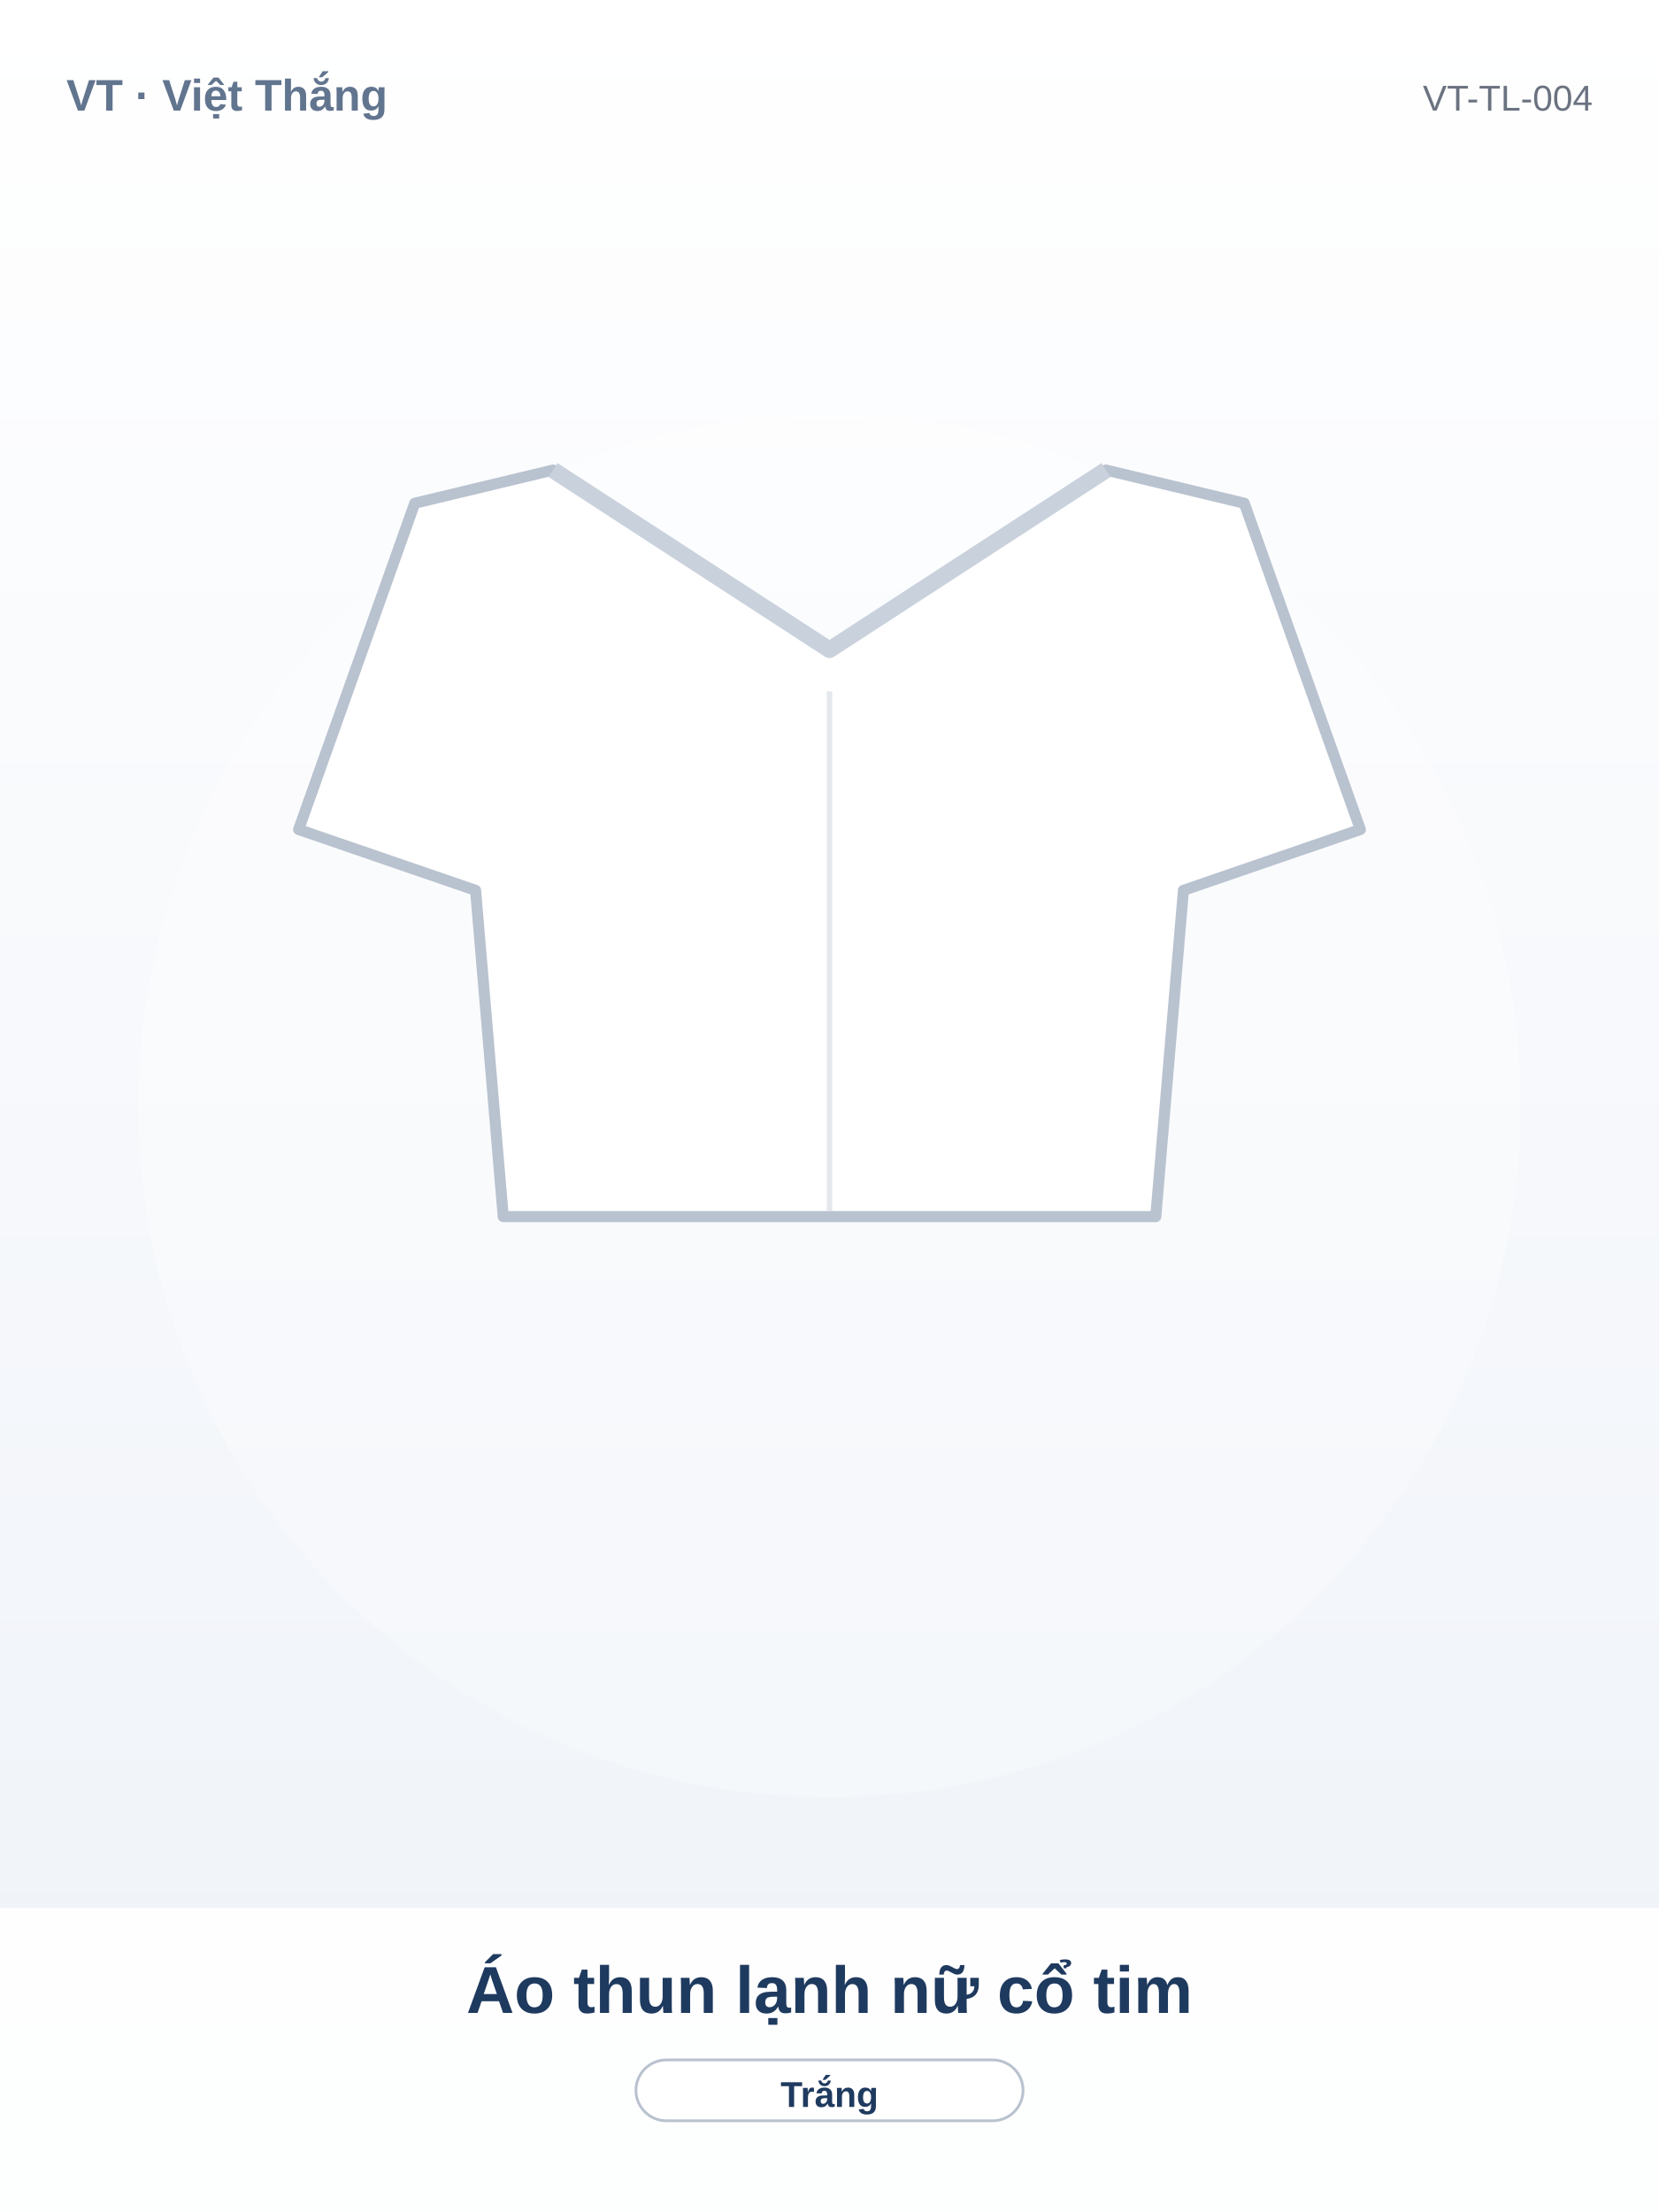
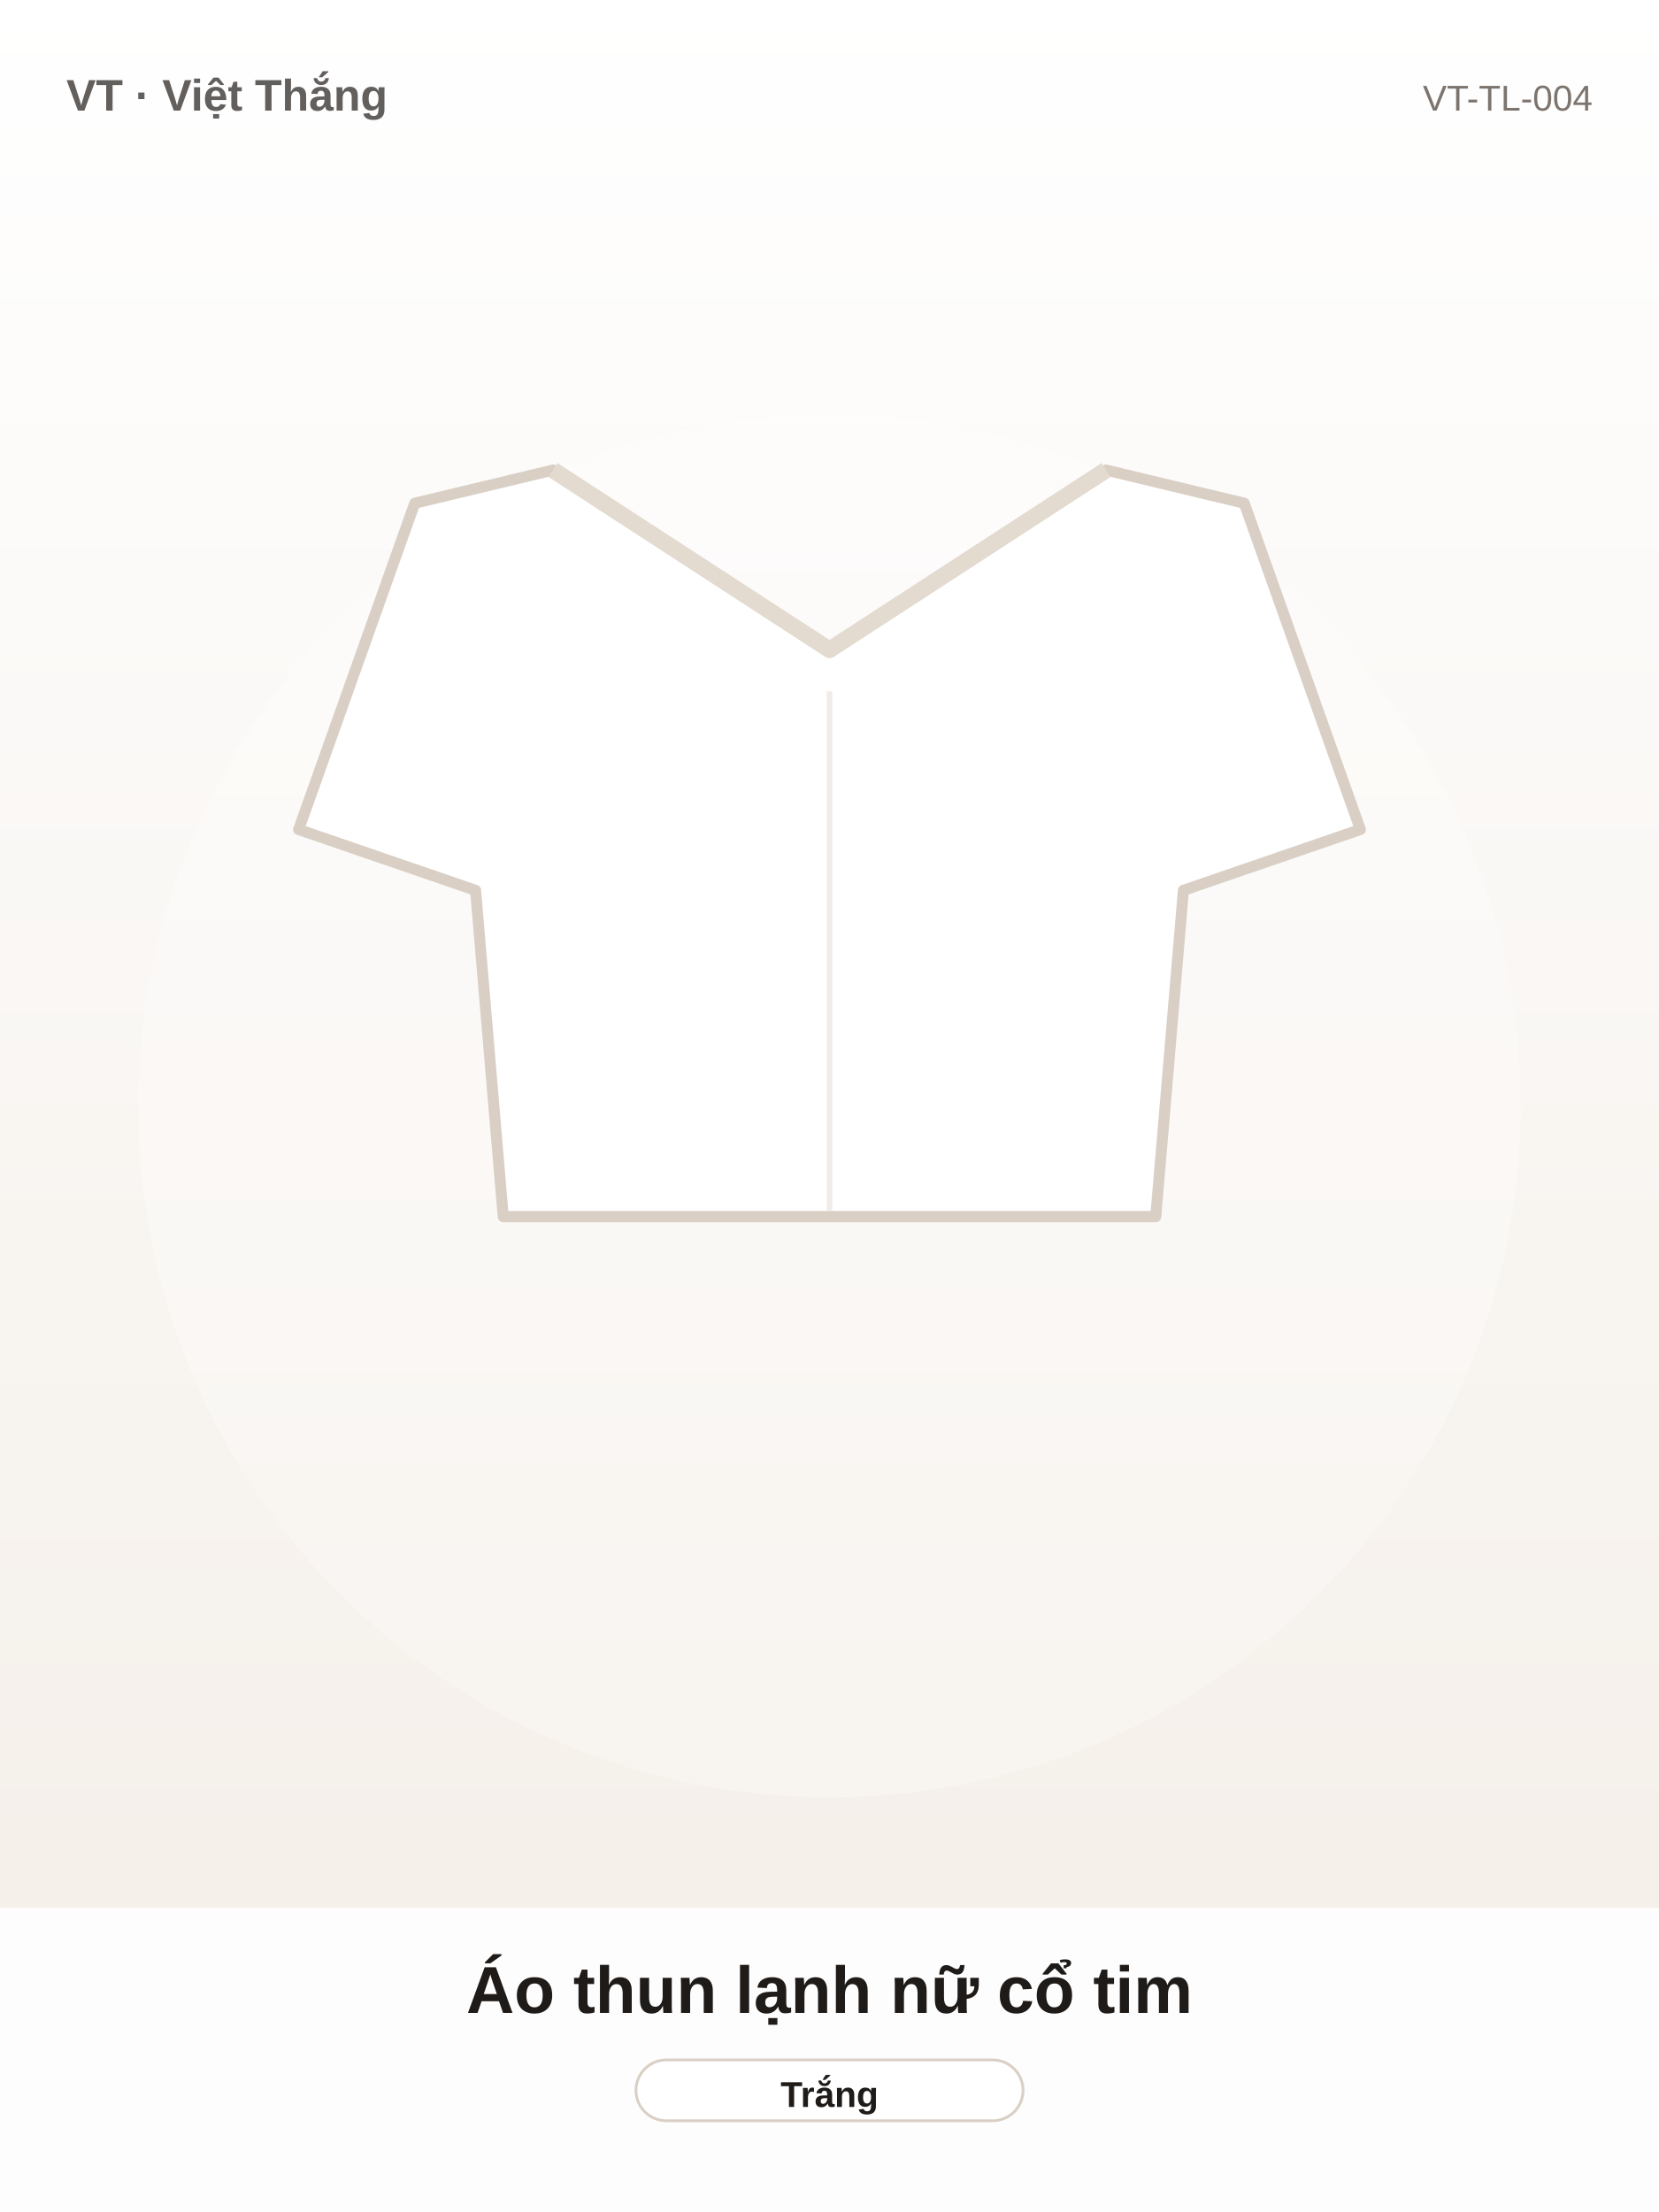
<svg xmlns="http://www.w3.org/2000/svg" width="600" height="800" viewBox="0 0 600 800">
  <defs>
    <linearGradient id="bg" x1="0" y1="0" x2="0" y2="1">
      <stop offset="0" stop-color="#FFFFFF" />
-       <stop offset="1" stop-color="#EEF2F8" />
+       <stop offset="1" stop-color="#F3EDE6" />
    </linearGradient>
  </defs>
  <rect width="600" height="800" fill="url(#bg)" />
  <circle cx="300" cy="400" r="250" fill="#FFFFFF" opacity="0.25" />
  <g transform="translate(300,305) scale(1) translate(-300,-305)">
-     <path d="M200,170 L150,182 L108,300 L172,322 L182,440 L418,440 L428,322 L492,300 L450,182 L400,170 L300,235 L200,170 Z" fill="#FFFFFF" stroke="#B9C2CF" stroke-width="4" stroke-linejoin="round" />
-     <path d="M200,170 L300,235 L400,170" fill="none" stroke="#C9D1DC" stroke-width="6" stroke-linejoin="round" />
-     <path d="M300,250 L300,438" stroke="#C9D1DC" stroke-width="2" opacity="0.5" />
+     <path d="M200,170 L150,182 L108,300 L172,322 L182,440 L418,440 L428,322 L492,300 L450,182 L400,170 L300,235 L200,170 Z" fill="#FFFFFF" stroke="#D9CFC5" stroke-width="4" stroke-linejoin="round" />
+     <path d="M200,170 L300,235 L400,170" fill="none" stroke="#E3DAD0" stroke-width="6" stroke-linejoin="round" />
+     <path d="M300,250 L300,438" stroke="#E3DAD0" stroke-width="2" opacity="0.5" />
  </g>
  <rect x="0" y="690" width="600" height="110" fill="#FFFFFF" opacity="0.9" />
-   <text x="300" y="728" text-anchor="middle" font-family="Segoe UI, Arial, sans-serif" font-size="24" font-weight="700" fill="#1F3A5F">Áo thun lạnh nữ cổ tim</text>
+   <text x="300" y="728" text-anchor="middle" font-family="Segoe UI, Arial, sans-serif" font-size="24" font-weight="700" fill="#1F1B18">Áo thun lạnh nữ cổ tim</text>
  <g transform="translate(300,758)">
-     <rect x="-70" y="-13" width="140" height="22" rx="11" fill="#FFFFFF" stroke="#B9C2CF" stroke-width="1" />
-     <text y="4" text-anchor="middle" font-family="Segoe UI, Arial, sans-serif" font-size="13" font-weight="600" fill="#1F3A5F">Trắng</text>
+     <rect x="-70" y="-13" width="140" height="22" rx="11" fill="#FFFFFF" stroke="#D9CFC5" stroke-width="1" />
+     <text y="4" text-anchor="middle" font-family="Segoe UI, Arial, sans-serif" font-size="13" font-weight="600" fill="#1F1B18">Trắng</text>
  </g>
-   <text x="24" y="40" font-family="Segoe UI, Arial, sans-serif" font-size="16" font-weight="800" fill="#1F3A5F" opacity="0.7">VT · Việt Thắng</text>
-   <text x="576" y="40" text-anchor="end" font-family="Segoe UI, Arial, sans-serif" font-size="13" fill="#6b7280">VT-TL-004</text>
+   <text x="24" y="40" font-family="Segoe UI, Arial, sans-serif" font-size="16" font-weight="800" fill="#1F1B18" opacity="0.7">VT · Việt Thắng</text>
+   <text x="576" y="40" text-anchor="end" font-family="Segoe UI, Arial, sans-serif" font-size="13" fill="#7D746E">VT-TL-004</text>
</svg>
